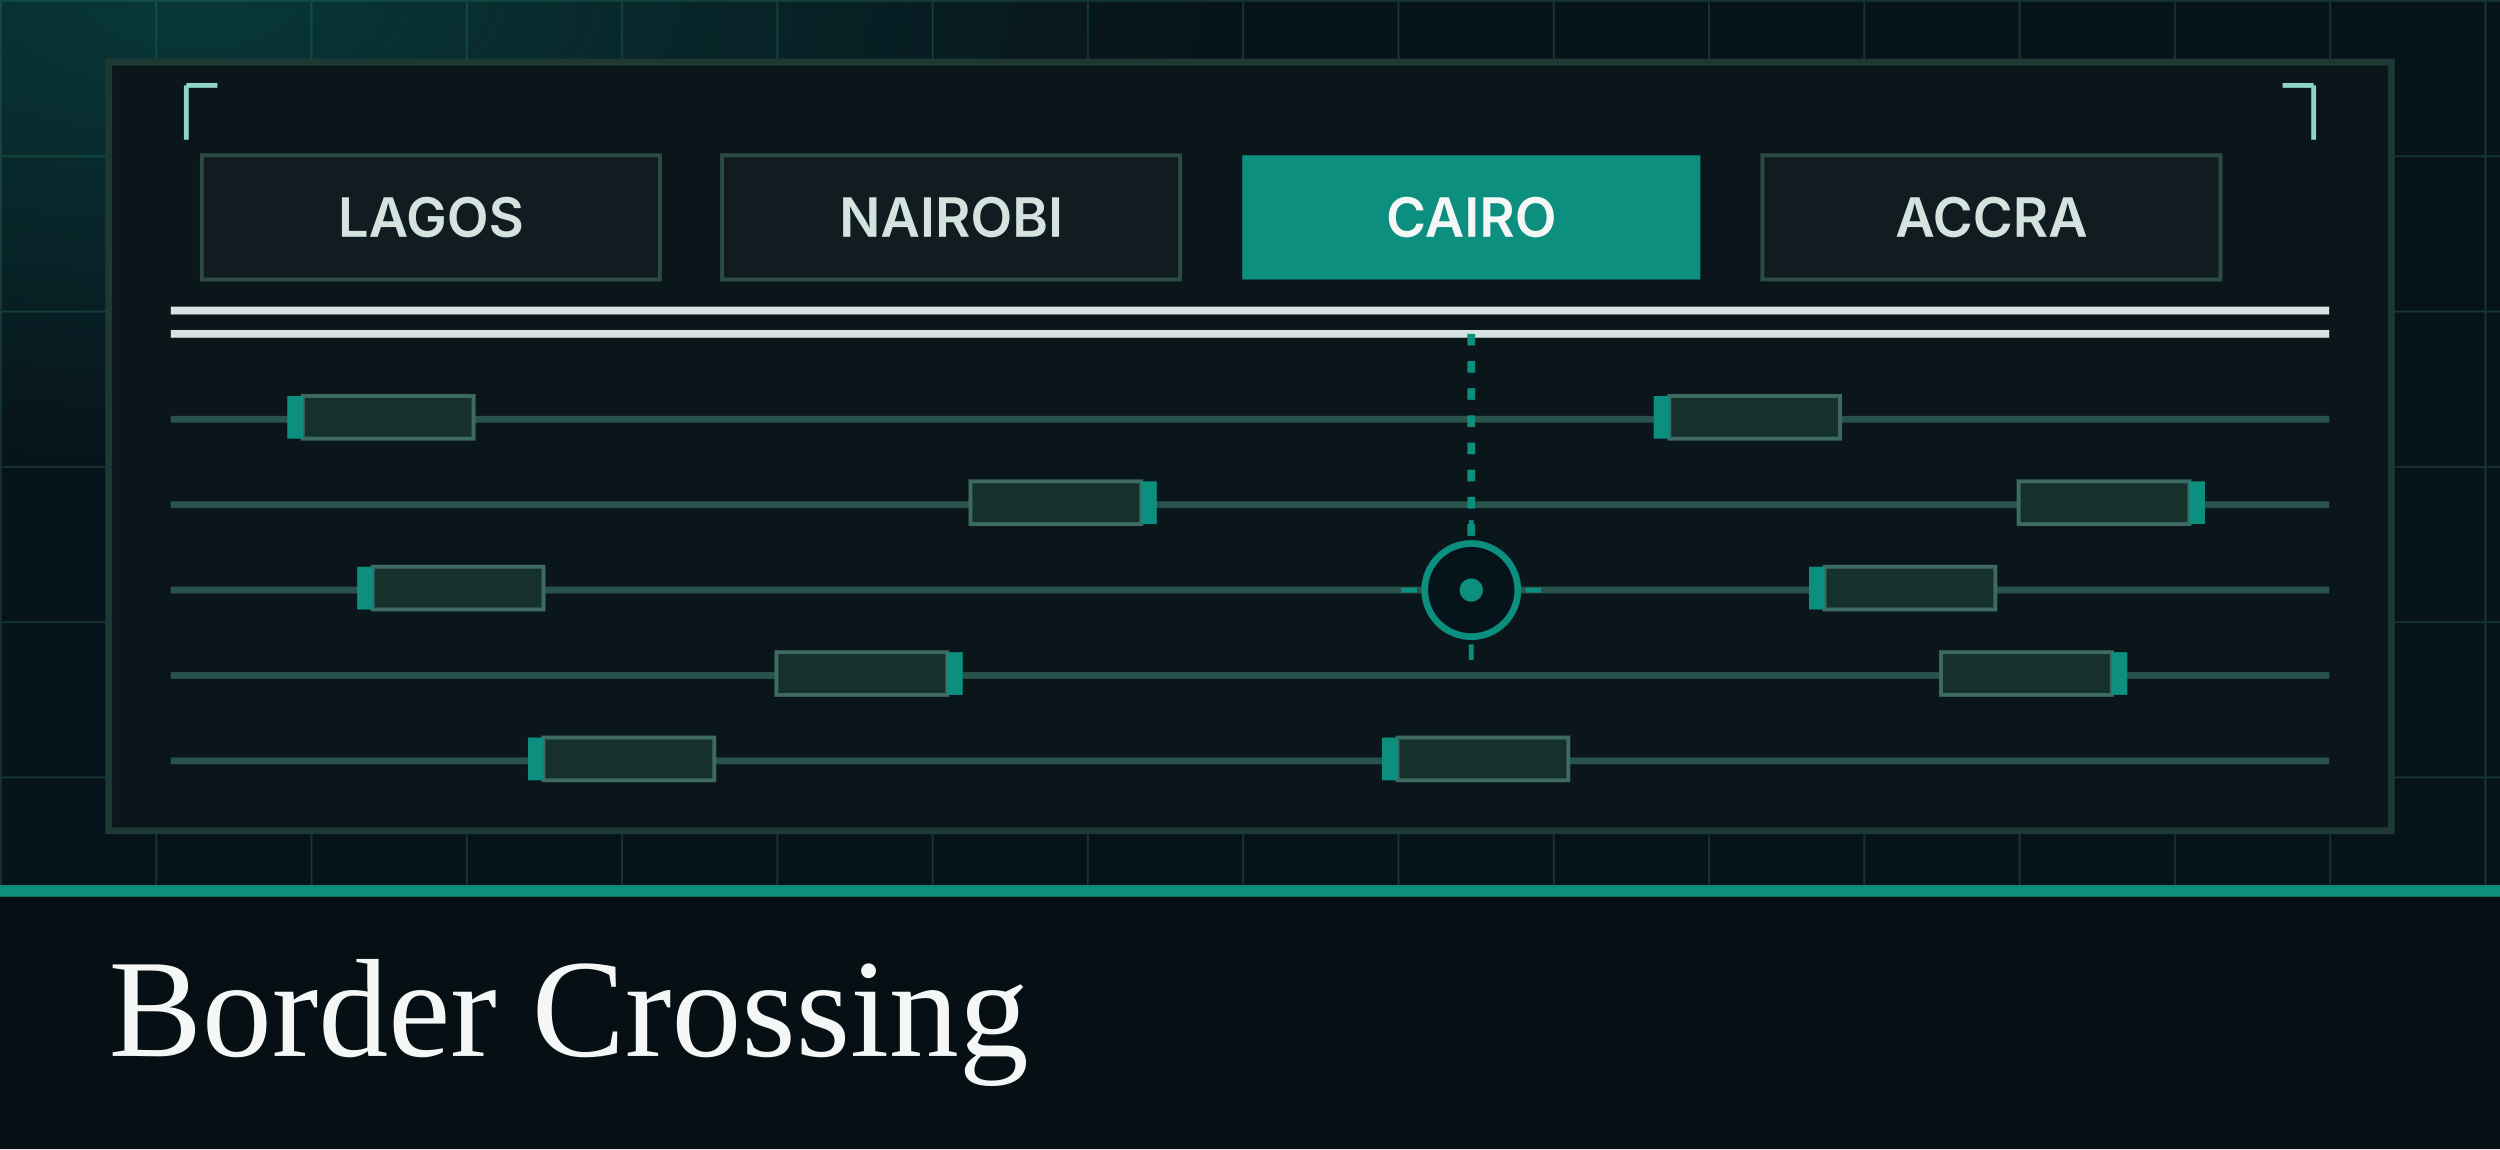
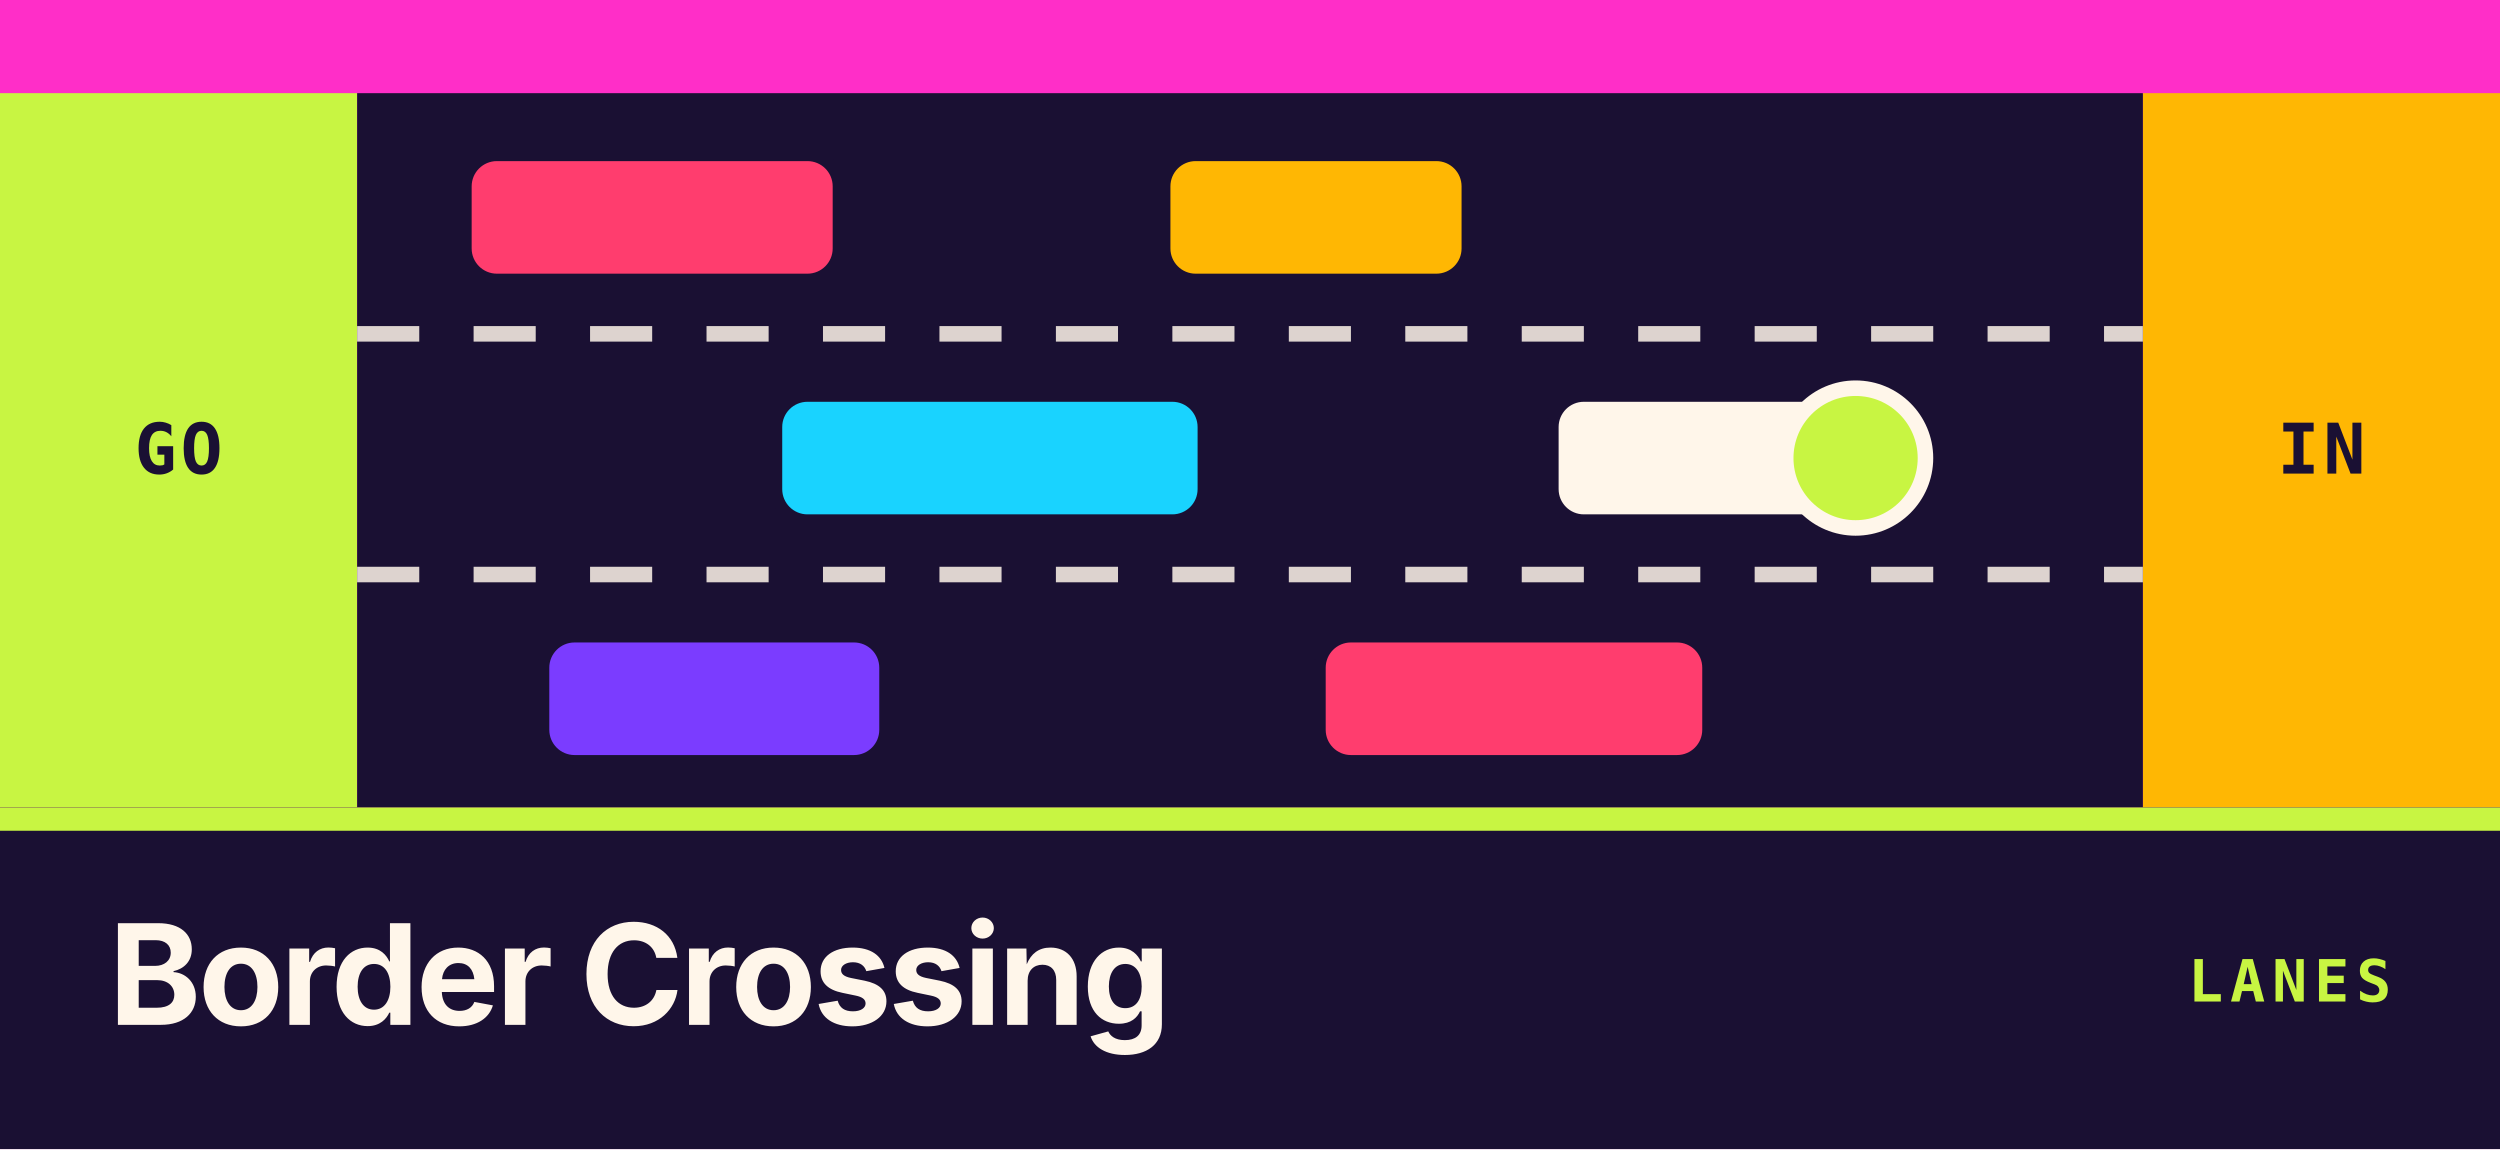
<svg xmlns="http://www.w3.org/2000/svg" viewBox="0 0 644 296" width="644" height="296" role="img" aria-label="Border Crossing">
-   <defs>
-     <radialGradient id="wash" cx="8%" cy="0%" r="70%">
-       <stop offset="0%" stop-color="#0C8F7F" stop-opacity="0.30" />
-       <stop offset="58%" stop-color="#0C8F7F" stop-opacity="0" />
-     </radialGradient>
-     <pattern id="grat" width="40" height="40" patternUnits="userSpaceOnUse">
-       <path d="M40 0 H0 V40" fill="none" stroke="#14322E" stroke-width="1" />
-     </pattern>
-   </defs>
-   <rect width="644" height="296" fill="#07131A" />
-   <rect width="644" height="228" fill="url(#grat)" />
-   <rect width="644" height="296" fill="url(#wash)" />
-   <rect x="28" y="16" width="588" height="198" fill="#0A161A" stroke="#1E3834" stroke-width="1.75" />
-   <g fill="none" stroke="#8FD4C8" stroke-width="1.25" stroke-linejoin="miter">
-     <path d="M48 36 V22 M48 22 H56" />
-     <path d="M596 36 V22 M596 22 H588" />
+   <rect width="644" height="296" fill="#FF2EC8" />
+   <rect x="0" y="24" width="92" height="184" fill="#C8F542" />
+   <rect x="552" y="24" width="92" height="184" fill="#FFB703" />
+   <rect x="92" y="24" width="460" height="184" fill="#1A1033" />
+   <g stroke="#FFF6EA" stroke-width="4" stroke-dasharray="16 14" opacity="0.85">
+     <line x1="92" y1="86" x2="552" y2="86" />
+     <line x1="92" y1="148" x2="552" y2="148" />
  </g>
-   <g font-family="Inter, system-ui, -apple-system, 'Segoe UI', sans-serif" font-size="14" font-weight="600" text-anchor="middle">
-     <rect x="52" y="40" width="118" height="32" fill="#101C20" stroke="#2C4A46" />
-     <text x="111" y="61" fill="#D5E3DF">LAGOS</text>
-     <rect x="186" y="40" width="118" height="32" fill="#101C20" stroke="#2C4A46" />
-     <text x="245" y="61" fill="#D5E3DF">NAIROBI</text>
-     <rect x="320" y="40" width="118" height="32" fill="#0C8F7F" />
-     <text x="379" y="61" fill="#F4F7F6">CAIRO</text>
-     <rect x="454" y="40" width="118" height="32" fill="#101C20" stroke="#2C4A46" />
-     <text x="513" y="61" fill="#D5E3DF">ACCRA</text>
+   <g stroke="#1A1033" stroke-width="3">
+     <rect x="120" y="40" width="96" height="32" rx="8" fill="#FF3D6E" />
+     <rect x="300" y="40" width="78" height="32" rx="8" fill="#FFB703" />
+     <rect x="200" y="102" width="110" height="32" rx="8" fill="#19D3FF" />
+     <rect x="400" y="102" width="84" height="32" rx="8" fill="#FFF6EA" />
+     <rect x="140" y="164" width="88" height="32" rx="8" fill="#7B3CFF" />
+     <rect x="340" y="164" width="100" height="32" rx="8" fill="#FF3D6E" />
  </g>
-   <line x1="44" y1="80" x2="600" y2="80" stroke="#D7E3E0" stroke-width="2" />
-   <line x1="44" y1="86" x2="600" y2="86" stroke="#D7E3E0" stroke-width="2" />
-   <g stroke="#2A524C" stroke-width="1.75">
-     <line x1="44" y1="108" x2="600" y2="108" />
-     <line x1="44" y1="130" x2="600" y2="130" />
-     <line x1="44" y1="152" x2="600" y2="152" />
-     <line x1="44" y1="174" x2="600" y2="174" />
-     <line x1="44" y1="196" x2="600" y2="196" />
-   </g>
-   <line x1="379" y1="86" x2="379" y2="140" stroke="#0C8F7F" stroke-width="2" stroke-dasharray="3 4" />
-   <g fill="#16302C" stroke="#3E6A64" stroke-width="1">
-     <rect x="78" y="102" width="44" height="11" />
-     <rect x="74" y="102" width="4" height="11" fill="#0C8F7F" stroke="none" />
-     <rect x="430" y="102" width="44" height="11" />
-     <rect x="426" y="102" width="4" height="11" fill="#0C8F7F" stroke="none" />
-     <rect x="250" y="124" width="44" height="11" />
-     <rect x="294" y="124" width="4" height="11" fill="#0C8F7F" stroke="none" />
-     <rect x="520" y="124" width="44" height="11" />
-     <rect x="564" y="124" width="4" height="11" fill="#0C8F7F" stroke="none" />
-     <rect x="96" y="146" width="44" height="11" />
-     <rect x="92" y="146" width="4" height="11" fill="#0C8F7F" stroke="none" />
-     <rect x="470" y="146" width="44" height="11" />
-     <rect x="466" y="146" width="4" height="11" fill="#0C8F7F" stroke="none" />
-     <rect x="200" y="168" width="44" height="11" />
-     <rect x="244" y="168" width="4" height="11" fill="#0C8F7F" stroke="none" />
-     <rect x="500" y="168" width="44" height="11" />
-     <rect x="544" y="168" width="4" height="11" fill="#0C8F7F" stroke="none" />
-     <rect x="140" y="190" width="44" height="11" />
-     <rect x="136" y="190" width="4" height="11" fill="#0C8F7F" stroke="none" />
-     <rect x="360" y="190" width="44" height="11" />
-     <rect x="356" y="190" width="4" height="11" fill="#0C8F7F" stroke="none" />
-   </g>
-   <g transform="translate(379,152)">
-     <circle r="12" fill="#07131A" stroke="#0C8F7F" stroke-width="1.75" />
-     <circle r="3" fill="#0C8F7F" />
-     <path d="M0 -18 V-14 M0 14 V18 M-18 0 H-14 M14 0 H18" fill="none" stroke="#0C8F7F" stroke-width="1.25" />
-   </g>
-   <rect x="0" y="228" width="644" height="68" fill="#061014" />
-   <rect x="0" y="228" width="644" height="3" fill="#0C8F7F" />
-   <text x="28" y="272" font-family="'Liberation Serif', 'Noto Serif', Georgia, 'Times New Roman', serif" font-size="36" fill="#F4F7F6">Border Crossing</text>
+   <circle cx="478" cy="118" r="18" fill="#C8F542" stroke="#FFF6EA" stroke-width="4" />
+   <text x="46" y="122" text-anchor="middle" font-family="'JetBrains Mono', ui-monospace, Menlo, Consolas, monospace" font-size="18" font-weight="600" fill="#1A1033" letter-spacing="1" opacity="1">GO</text>
+   <text x="598" y="122" text-anchor="middle" font-family="'JetBrains Mono', ui-monospace, Menlo, Consolas, monospace" font-size="18" font-weight="600" fill="#1A1033" letter-spacing="1" opacity="1">IN</text>
+   <rect x="0" y="208" width="644" height="88" fill="#1A1033" />
+   <rect x="0" y="208" width="644" height="6" fill="#C8F542" />
+   <text x="28" y="264" font-family="Inter, system-ui, -apple-system, 'Segoe UI', sans-serif" font-size="36" font-weight="700" fill="#FFF6EA" letter-spacing="-0.8">Border Crossing</text>
+   <text x="616" y="258" text-anchor="end" font-family="'JetBrains Mono', ui-monospace, Menlo, Consolas, monospace" font-size="15" font-weight="600" fill="#C8F542" letter-spacing="1.8">LANES</text>
</svg>
